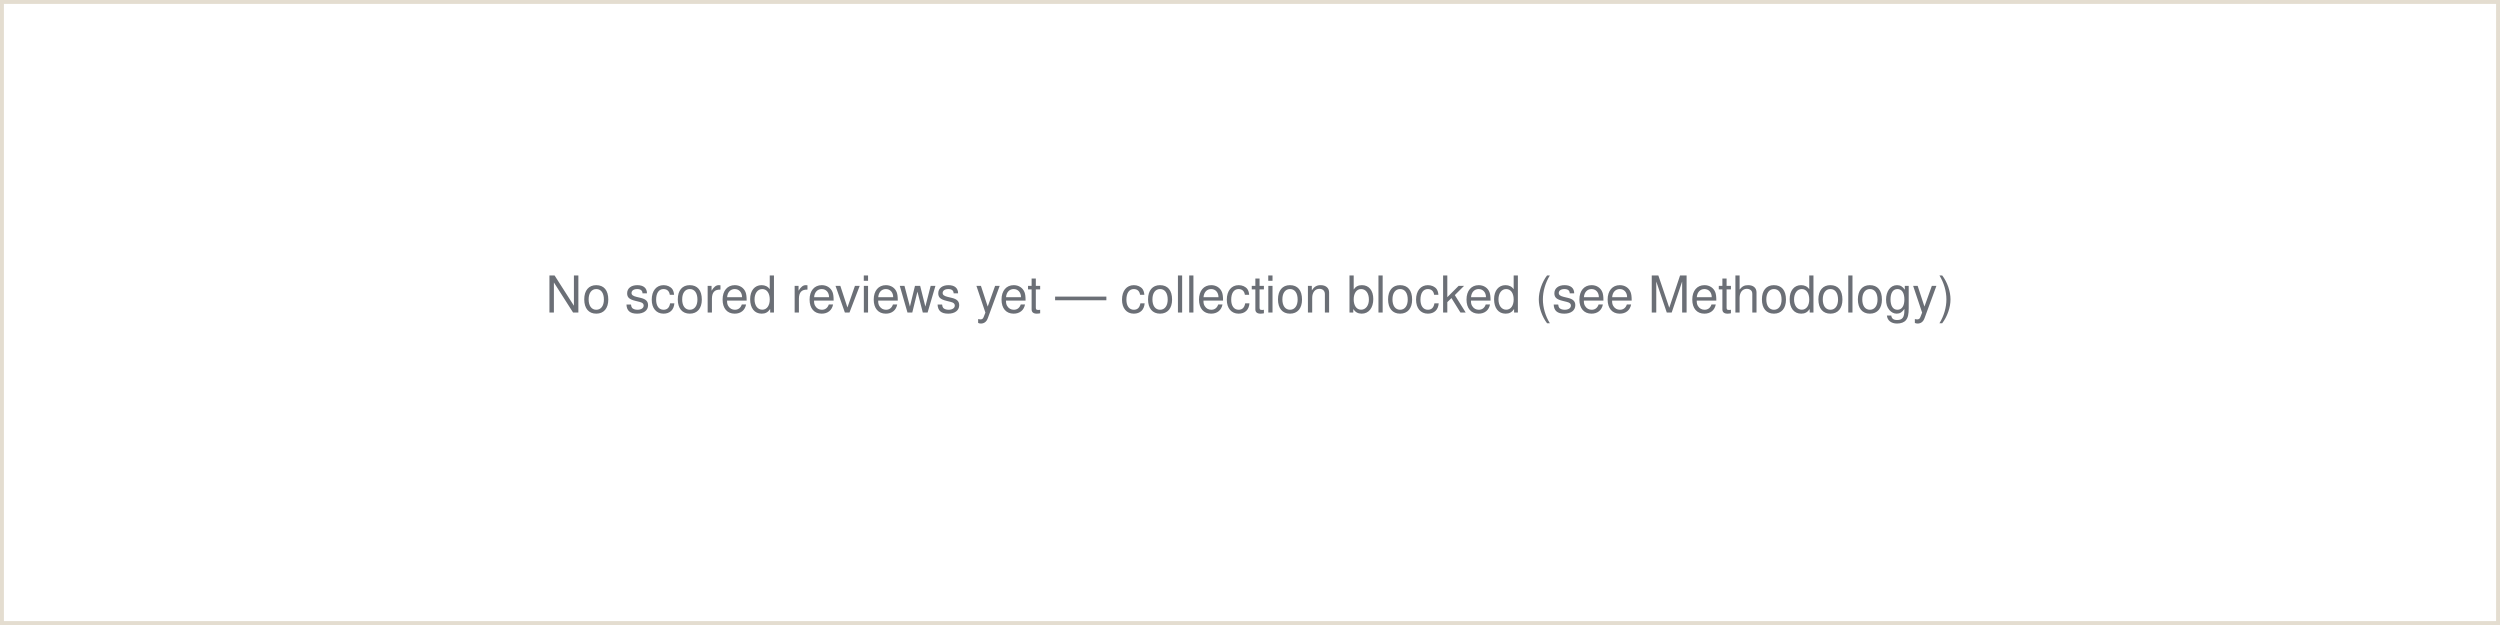
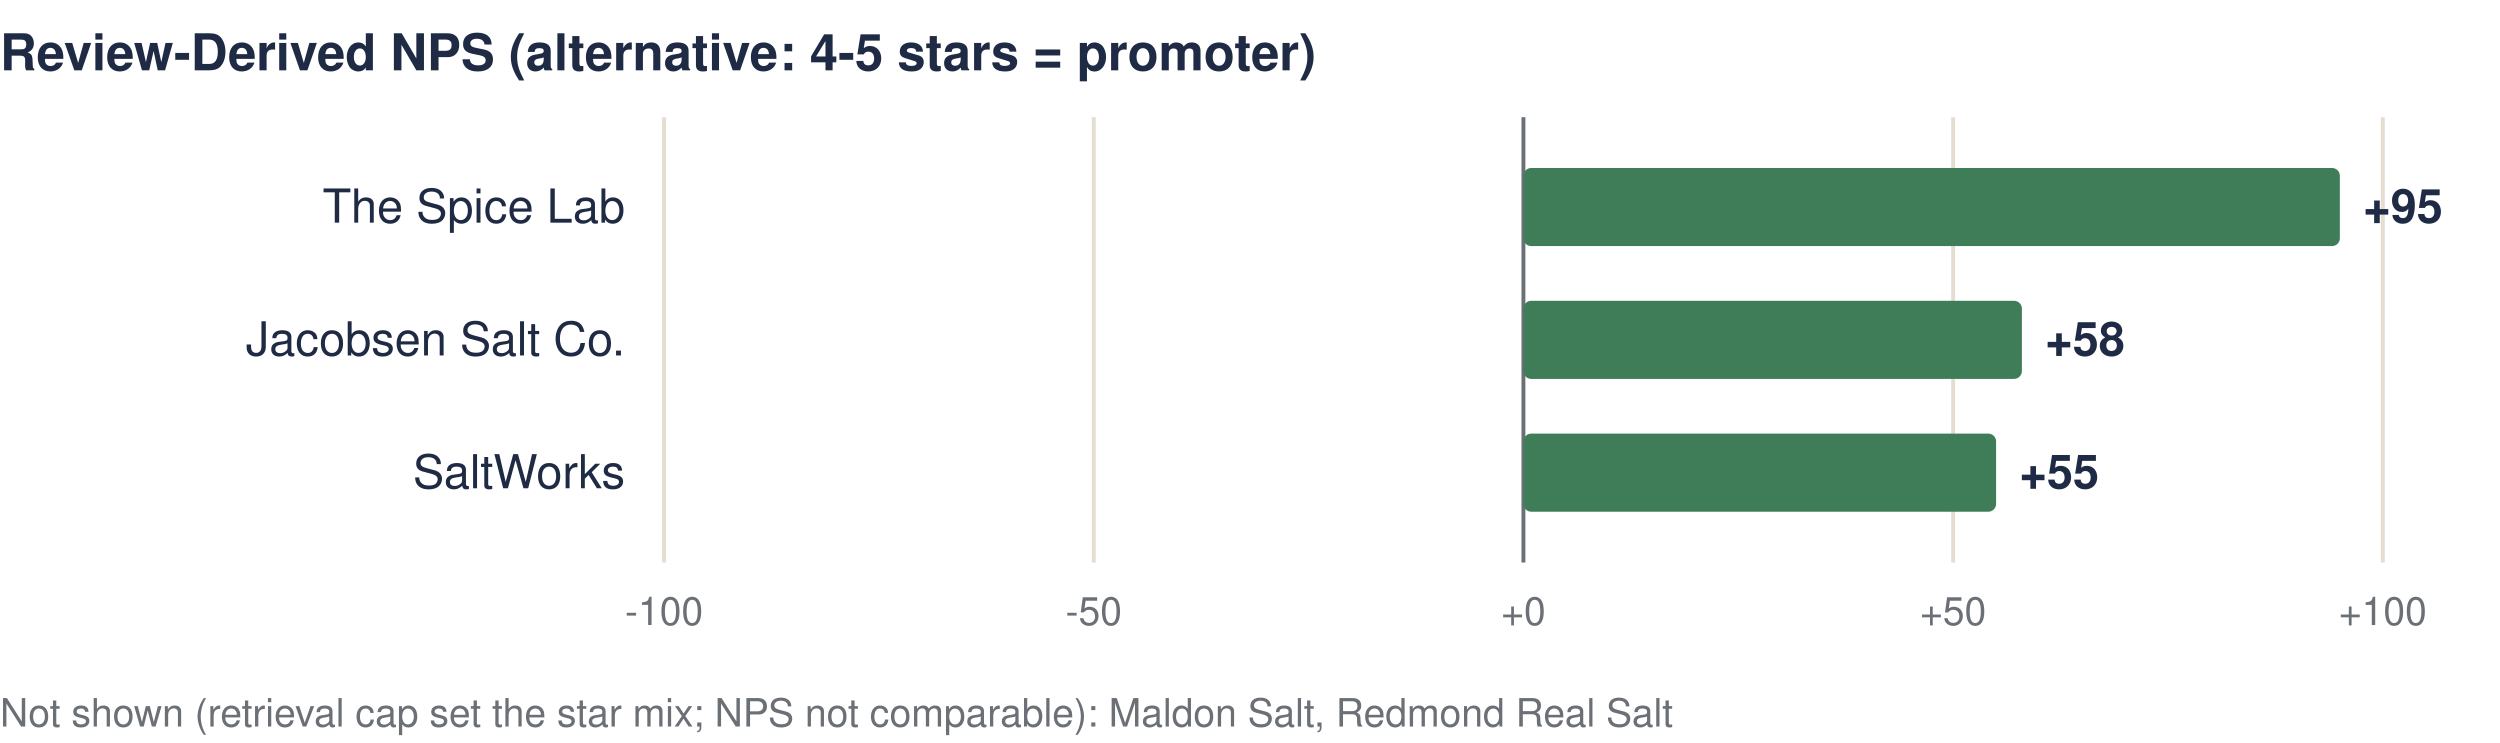
- <svg xmlns="http://www.w3.org/2000/svg" viewBox="0 0 640 160" width="640" height="160" font-family="Helvetica, Arial, sans-serif">
-   <rect x="0.5" y="0.5" width="639" height="159" fill="none" stroke="#e4ddd0" />
-   <text x="320.0" y="80.0" text-anchor="middle" fill="#6b6f76" font-size="13">No scored reviews yet — collection blocked (see Methodology)</text>
+ <svg xmlns="http://www.w3.org/2000/svg" viewBox="0 0 640 190" width="640" height="190" font-family="Helvetica, Arial, sans-serif">
+   <text x="0" y="18" font-size="13" font-weight="600" fill="#1f2a44">Review-Derived NPS (alternative: 4-5 stars = promoter)</text>
+   <line x1="170.0" x2="170.0" y1="30" y2="144" stroke="#e4ddd0" stroke-width="1" />
+   <text x="170.0" y="160" font-size="10" text-anchor="middle" fill="#6b6f76">-100</text>
+   <line x1="280.0" x2="280.0" y1="30" y2="144" stroke="#e4ddd0" stroke-width="1" />
+   <text x="280.0" y="160" font-size="10" text-anchor="middle" fill="#6b6f76">-50</text>
+   <line x1="390.0" x2="390.0" y1="30" y2="144" stroke="#6b6f76" stroke-width="1" />
+   <text x="390.0" y="160" font-size="10" text-anchor="middle" fill="#6b6f76">+0</text>
+   <line x1="500.0" x2="500.0" y1="30" y2="144" stroke="#e4ddd0" stroke-width="1" />
+   <text x="500.0" y="160" font-size="10" text-anchor="middle" fill="#6b6f76">+50</text>
+   <line x1="610.0" x2="610.0" y1="30" y2="144" stroke="#e4ddd0" stroke-width="1" />
+   <text x="610.0" y="160" font-size="10" text-anchor="middle" fill="#6b6f76">+100</text>
+   <text x="160" y="57.0" font-size="12" text-anchor="end" fill="#1f2a44">The Spice Lab</text>
+   <rect x="390.0" y="43" width="209.0" height="20" rx="2" fill="#3f7d58" />
+   <text x="605.0" y="57.0" font-size="12" font-weight="600" text-anchor="start" fill="#1f2a44">+95</text>
+   <text x="160" y="91.0" font-size="12" text-anchor="end" fill="#1f2a44">Jacobsen Salt Co.</text>
+   <rect x="390.0" y="77" width="127.6" height="20" rx="2" fill="#3f7d58" />
+   <text x="523.6" y="91.0" font-size="12" font-weight="600" text-anchor="start" fill="#1f2a44">+58</text>
+   <text x="160" y="125.0" font-size="12" text-anchor="end" fill="#1f2a44">SaltWorks</text>
+   <rect x="390.0" y="111" width="121.0" height="20" rx="2" fill="#3f7d58" />
+   <text x="517.0" y="125.0" font-size="12" font-weight="600" text-anchor="start" fill="#1f2a44">+55</text>
+   <text x="0" y="186" font-size="10" fill="#6b6f76">Not shown (retrieval cap set the star mix; NPS not comparable): Maldon Salt, Redmond Real Salt</text>
</svg>
